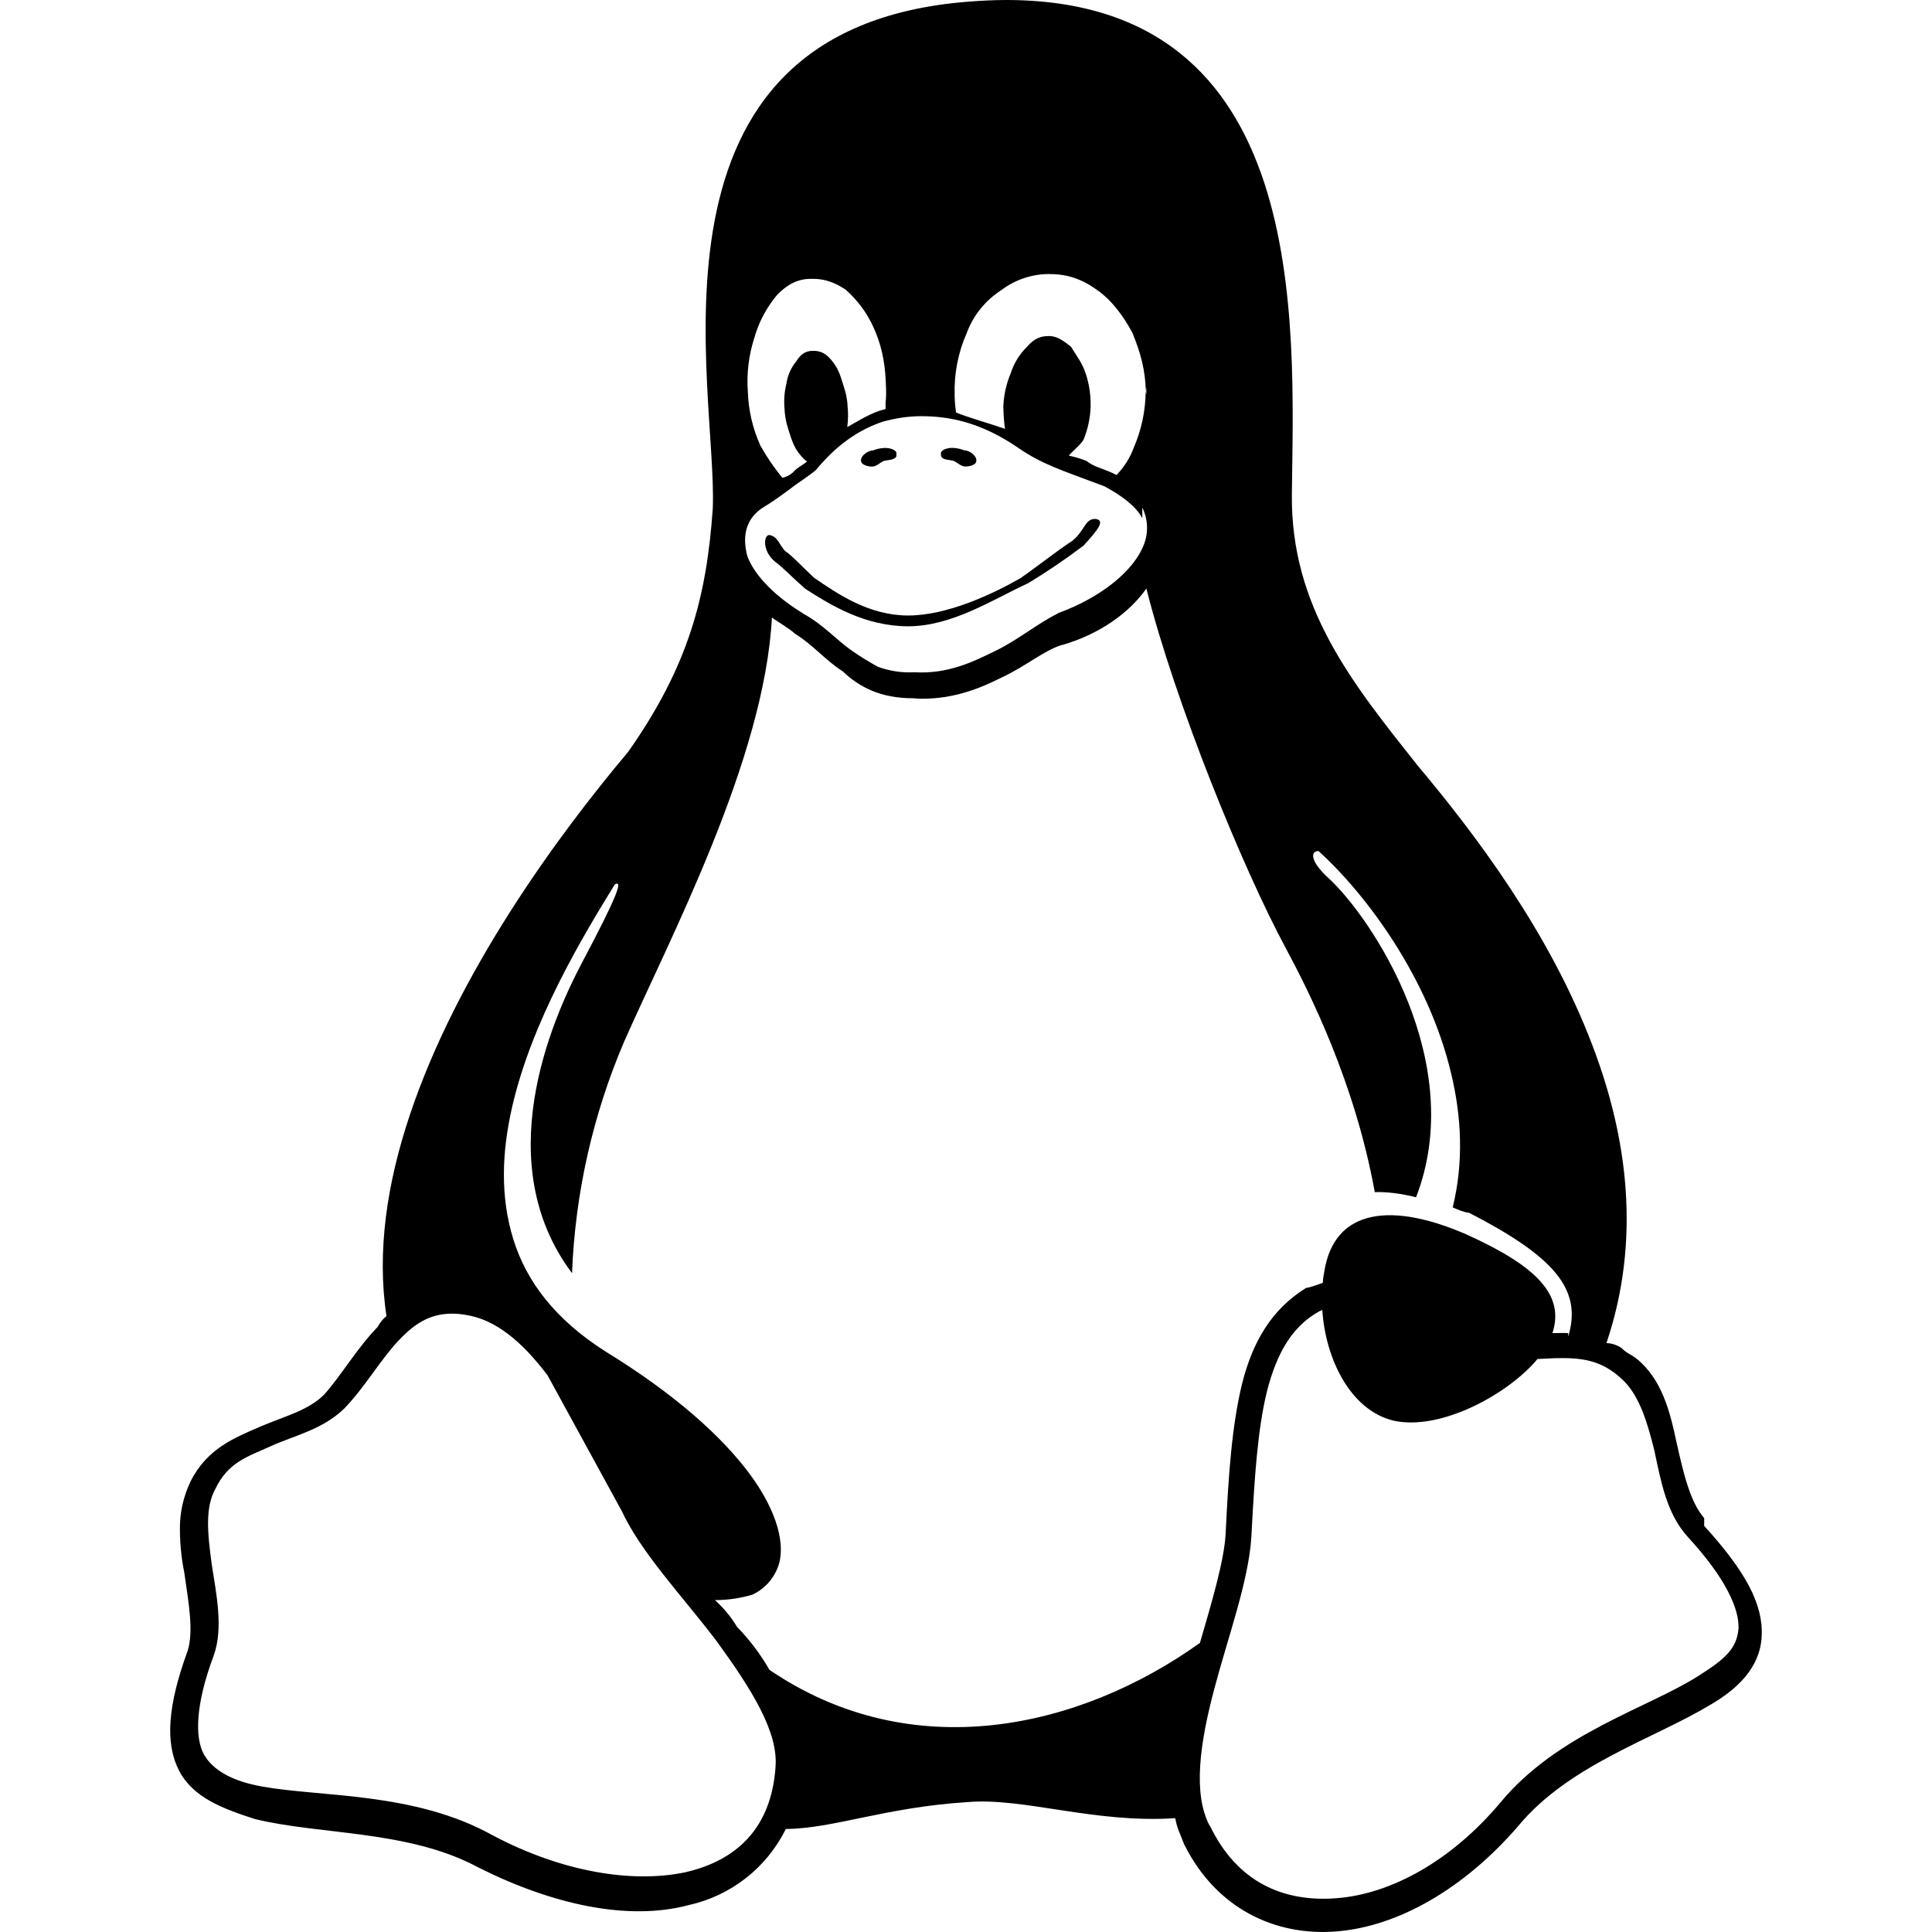
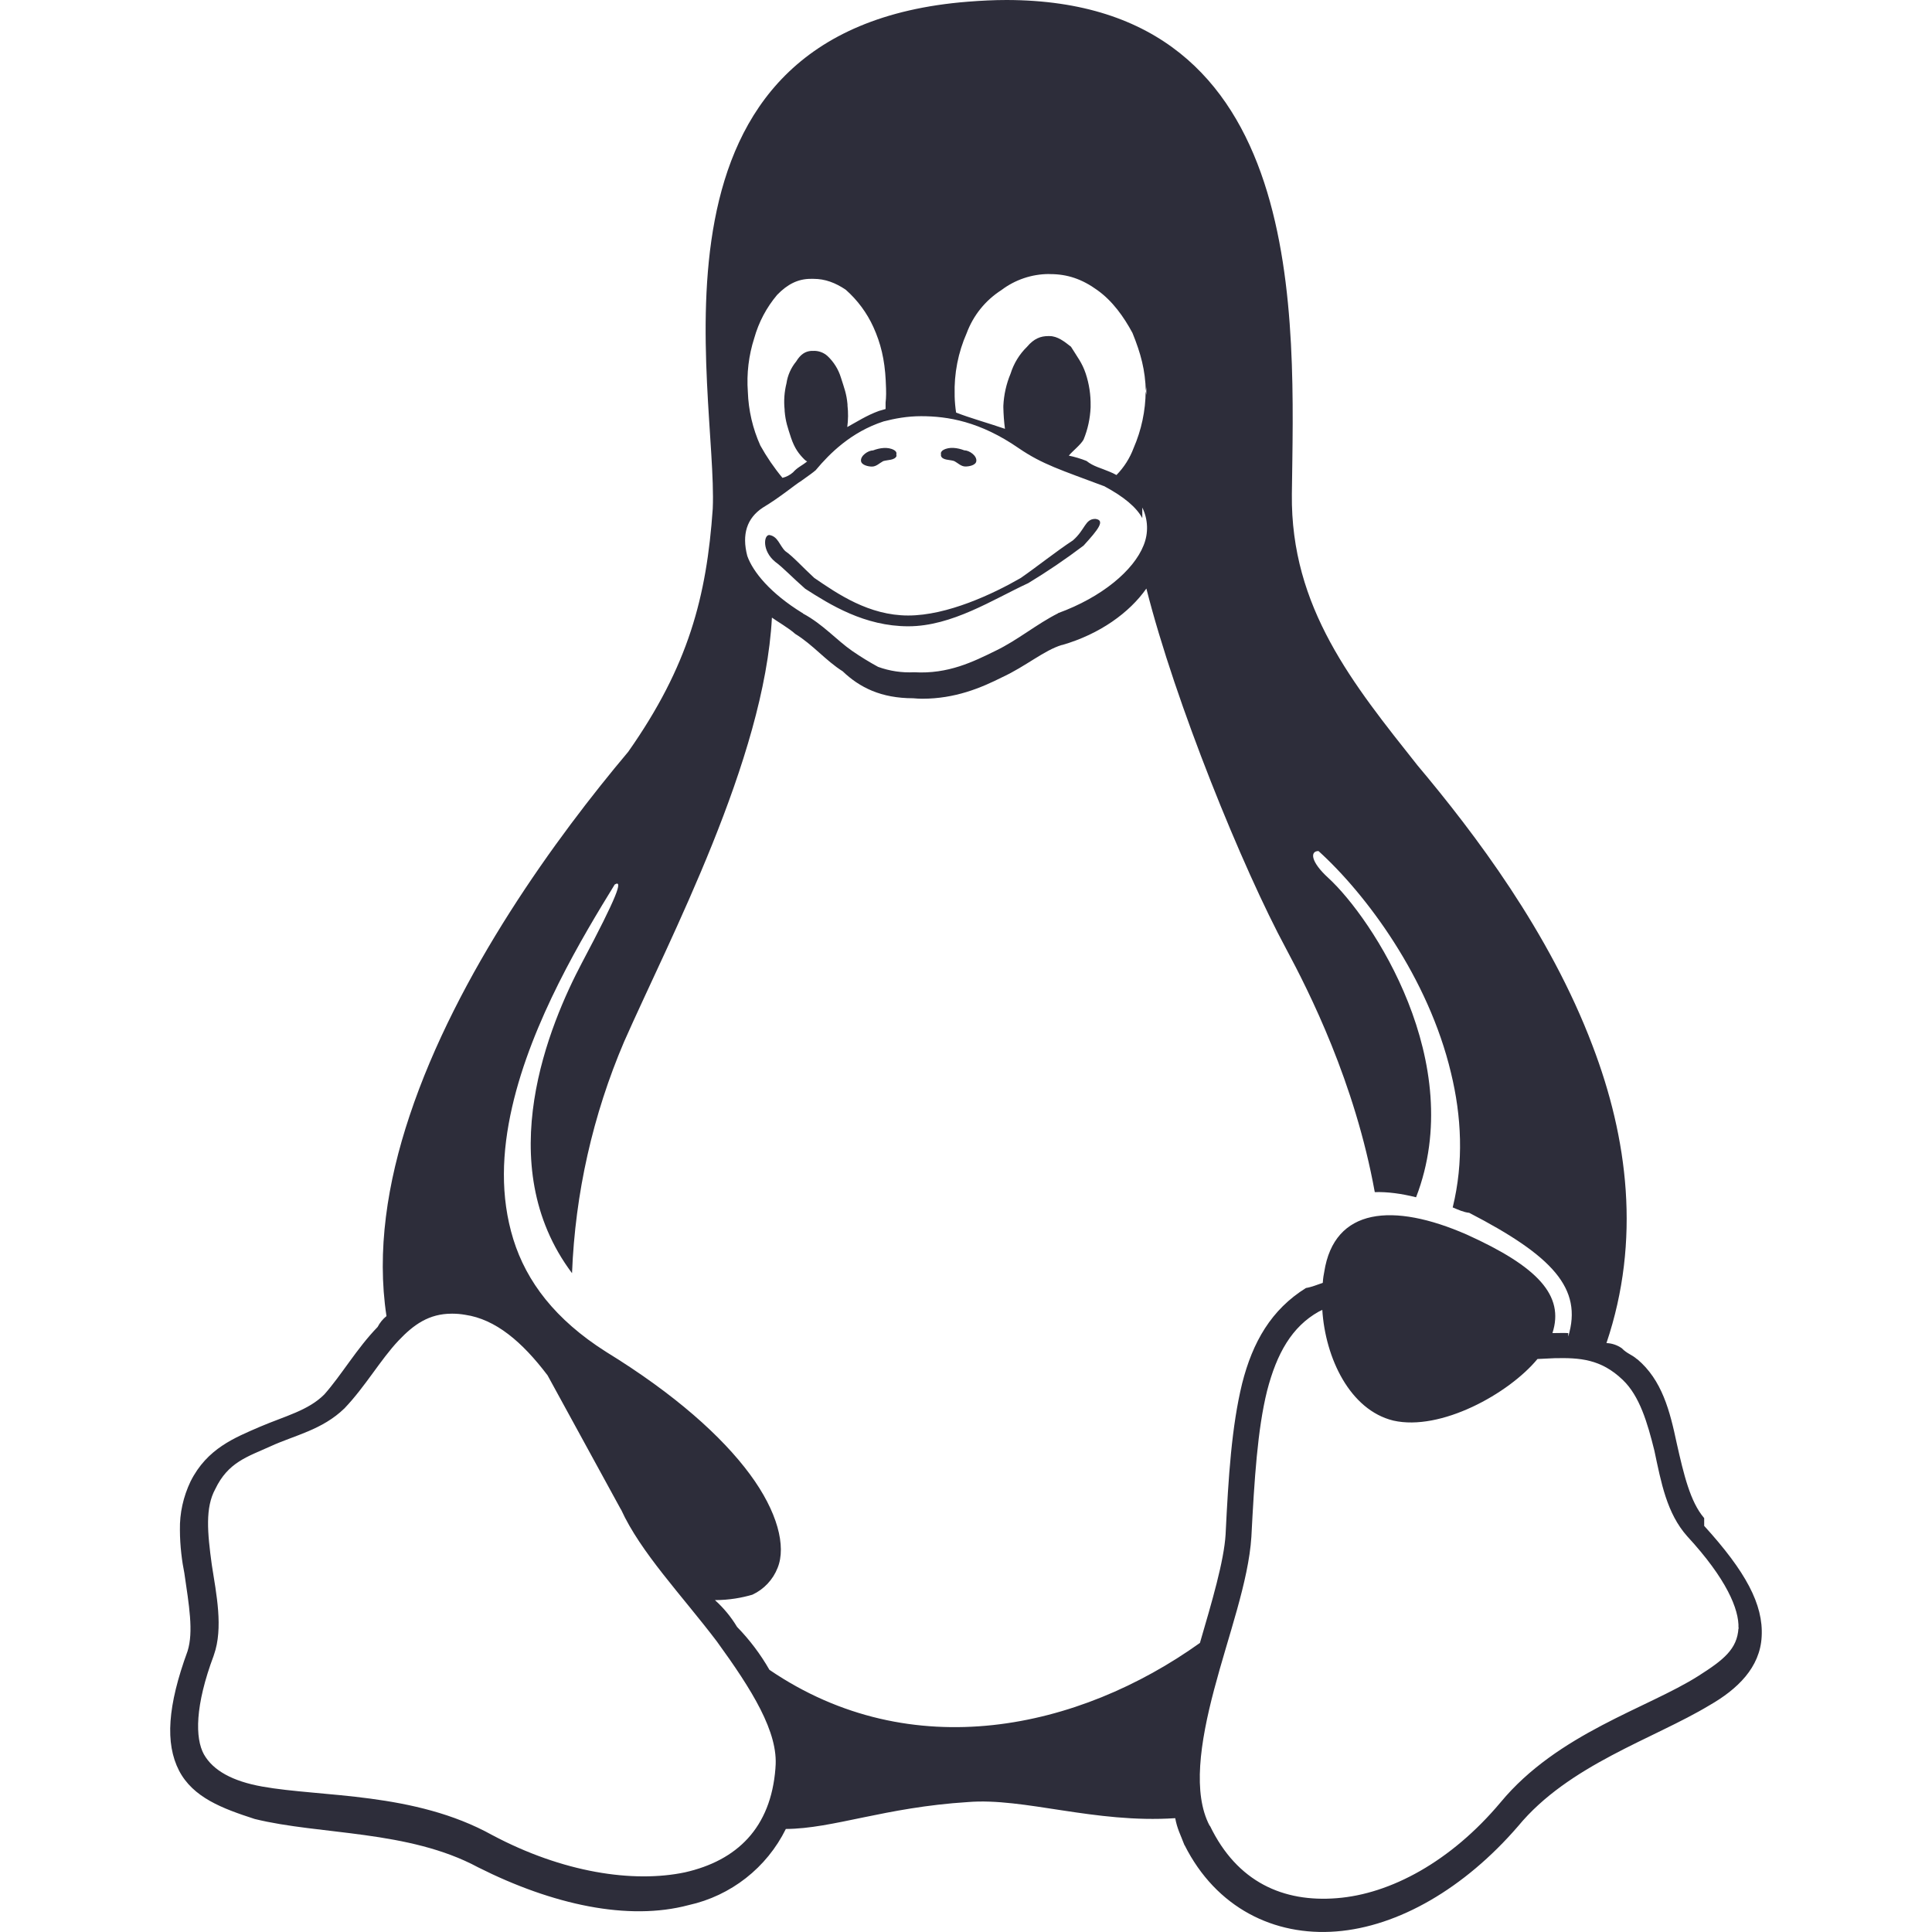
- <svg xmlns="http://www.w3.org/2000/svg" role="img" viewBox="0 0 24 24">
+ <svg xmlns="http://www.w3.org/2000/svg" fill="#2D2D3A" role="img" viewBox="0 0 24 24">
  <path d="M12.504 0c-.155 0-.315.008-.48.021-4.226.333-3.105 4.807-3.17 6.298-.076 1.092-.3 1.953-1.05 3.02-.885 1.051-2.127 2.75-2.716 4.521-.278.832-.41 1.684-.287 2.489a.424.424 0 00-.11.135c-.26.268-.45.6-.663.839-.199.199-.485.267-.797.4-.313.136-.658.269-.864.68-.09.189-.136.394-.132.602 0 .199.027.4.055.536.058.399.116.728.04.97-.249.68-.28 1.145-.106 1.484.174.334.535.47.94.601.81.2 1.91.135 2.774.6.926.466 1.866.67 2.616.47.526-.116.97-.464 1.208-.946.587-.003 1.23-.269 2.26-.334.699-.058 1.574.267 2.577.2.025.134.063.198.114.333l.003.003c.391.778 1.113 1.132 1.884 1.071.771-.06 1.592-.536 2.257-1.306.631-.765 1.683-1.084 2.378-1.503.348-.199.629-.469.649-.853.023-.4-.2-.811-.714-1.376v-.097l-.003-.003c-.17-.2-.25-.535-.338-.926-.085-.401-.182-.786-.492-1.046h-.003c-.059-.054-.123-.067-.188-.135a.357.357 0 00-.19-.064c.431-1.278.264-2.55-.173-3.694-.533-1.41-1.465-2.638-2.175-3.483-.796-1.005-1.576-1.957-1.56-3.368.026-2.152.236-6.133-3.544-6.139zm.529 3.405h.013c.213 0 .396.062.584.198.19.135.33.332.438.533.105.259.158.459.166.724 0-.02.006-.04.006-.06v.105a.086.086 0 01-.004-.021l-.004-.024a1.807 1.807 0 01-.15.706.953.953 0 01-.213.335.71.71 0 00-.088-.042c-.104-.045-.198-.064-.284-.133a1.312 1.312 0 00-.22-.066c.05-.06.146-.133.183-.198.053-.128.082-.264.088-.402v-.02a1.21 1.21 0 00-.061-.4c-.045-.134-.101-.2-.183-.333-.084-.066-.167-.132-.267-.132h-.016c-.093 0-.176.03-.262.132a.8.8 0 00-.205.334 1.18 1.18 0 00-.09.4v.019c.002.089.008.179.02.267-.193-.067-.438-.135-.607-.202a1.635 1.635 0 01-.018-.2v-.02a1.772 1.772 0 01.15-.768c.082-.22.232-.406.43-.533a.985.985 0 01.594-.2zm-2.962.059h.036c.142 0 .27.048.399.135.146.129.264.288.344.465.09.199.14.4.153.667v.004c.007.134.006.2-.002.266v.08c-.03.007-.056.018-.083.024-.152.055-.274.135-.393.2.012-.09.013-.18.003-.267v-.015c-.012-.133-.04-.2-.082-.333a.613.613 0 00-.166-.267.248.248 0 00-.183-.064h-.021c-.071.006-.13.04-.186.132a.552.552 0 00-.12.27.944.944 0 00-.023.33v.015c.012.135.037.2.08.334.046.134.098.2.166.268.01.009.02.018.034.024-.07.057-.117.07-.176.136a.304.304 0 01-.131.068 2.62 2.62 0 01-.275-.402 1.772 1.772 0 01-.155-.667 1.759 1.759 0 01.08-.668 1.43 1.43 0 01.283-.535c.128-.133.26-.2.418-.2zm1.37 1.706c.332 0 .733.065 1.216.399.293.2.523.269 1.052.468h.003c.255.136.405.266.478.399v-.131a.571.571 0 01.016.47c-.123.31-.516.643-1.063.842v.002c-.268.135-.501.333-.775.465-.276.135-.588.292-1.012.267a1.139 1.139 0 01-.448-.067 3.566 3.566 0 01-.322-.198c-.195-.135-.363-.332-.612-.465v-.005h-.005c-.4-.246-.616-.512-.686-.71-.07-.268-.005-.47.193-.6.224-.135.38-.271.483-.336.104-.074.143-.102.176-.131h.002v-.003c.169-.202.436-.47.839-.601.139-.036.294-.065.466-.065zm2.8 2.142c.358 1.417 1.196 3.475 1.735 4.473.286.534.855 1.659 1.102 3.024.156-.005.33.018.513.064.646-1.671-.546-3.467-1.089-3.966-.22-.2-.232-.335-.123-.335.59.534 1.365 1.572 1.646 2.757.13.535.16 1.104.021 1.67.067.028.135.06.205.067 1.032.534 1.413.938 1.23 1.537v-.043c-.06-.003-.12 0-.18 0h-.016c.151-.467-.182-.825-1.065-1.224-.915-.4-1.646-.336-1.77.465-.008.043-.013.066-.018.135-.068.023-.139.053-.209.064-.43.268-.662.669-.793 1.187-.13.533-.17 1.156-.205 1.869v.003c-.02.334-.17.838-.319 1.35-1.5 1.072-3.58 1.538-5.348.334a2.645 2.645 0 00-.402-.533 1.45 1.45 0 00-.275-.333c.182 0 .338-.03.465-.067a.615.615 0 00.314-.334c.108-.267 0-.697-.345-1.163-.345-.467-.931-.995-1.788-1.521-.63-.4-.986-.87-1.15-1.396-.165-.534-.143-1.085-.015-1.645.245-1.07.873-2.11 1.274-2.763.107-.065.037.135-.408.974-.396.751-1.14 2.497-.122 3.854a8.123 8.123 0 01.647-2.876c.564-1.278 1.743-3.504 1.836-5.268.048.036.217.135.289.202.218.133.38.333.59.465.21.201.477.335.876.335.039.003.075.006.11.006.412 0 .73-.134.997-.268.29-.134.52-.334.74-.4h.005c.467-.135.835-.402 1.044-.7zm2.185 8.958c.037.6.343 1.245.882 1.377.588.134 1.434-.333 1.791-.765l.211-.01c.315-.007.577.01.847.268l.003.003c.208.199.305.53.391.876.085.4.154.78.409 1.066.486.527.645.906.636 1.14l.003-.007v.018l-.003-.012c-.015.262-.185.396-.498.595-.63.401-1.746.712-2.457 1.57-.618.737-1.37 1.14-2.036 1.191-.664.053-1.237-.2-1.574-.898l-.005-.003c-.21-.4-.12-1.025.056-1.69.176-.668.428-1.344.463-1.897.037-.714.076-1.335.195-1.814.12-.465.308-.797.641-.984l.045-.022zm-10.814.049h.01c.053 0 .105.005.157.014.376.055.706.333 1.023.752l.91 1.664.003.003c.243.533.754 1.064 1.189 1.637.434.598.77 1.131.729 1.57v.006c-.057.744-.48 1.148-1.125 1.294-.645.135-1.52.002-2.395-.464-.968-.536-2.118-.469-2.857-.602-.369-.066-.61-.2-.723-.4-.11-.2-.113-.602.123-1.23v-.004l.002-.003c.117-.334.03-.752-.027-1.118-.055-.401-.083-.71.043-.94.16-.334.396-.4.69-.533.294-.135.64-.202.915-.47h.002v-.002c.256-.268.445-.601.668-.838.19-.201.38-.336.663-.336zm7.159-9.074c-.435.201-.945.535-1.488.535-.542 0-.97-.267-1.28-.466-.154-.134-.28-.268-.373-.335-.164-.134-.144-.333-.074-.333.109.016.129.134.199.2.096.066.215.2.36.333.292.2.68.467 1.167.467.485 0 1.053-.267 1.398-.466.195-.135.445-.334.648-.467.156-.136.149-.267.279-.267.128.016.034.134-.147.332a8.097 8.097 0 01-.69.468zm-1.082-1.583V5.64c-.006-.02.013-.042.029-.05.074-.043.18-.027.26.004.063 0 .16.067.15.135-.006.049-.085.066-.135.066-.055 0-.092-.043-.141-.068-.052-.018-.146-.008-.163-.065zm-.551 0c-.02.058-.113.049-.166.066-.047.025-.086.068-.14.068-.05 0-.13-.02-.136-.068-.01-.066.088-.133.15-.133.08-.031.184-.047.259-.005.019.009.036.03.03.05v.02h.003z" />
</svg>
